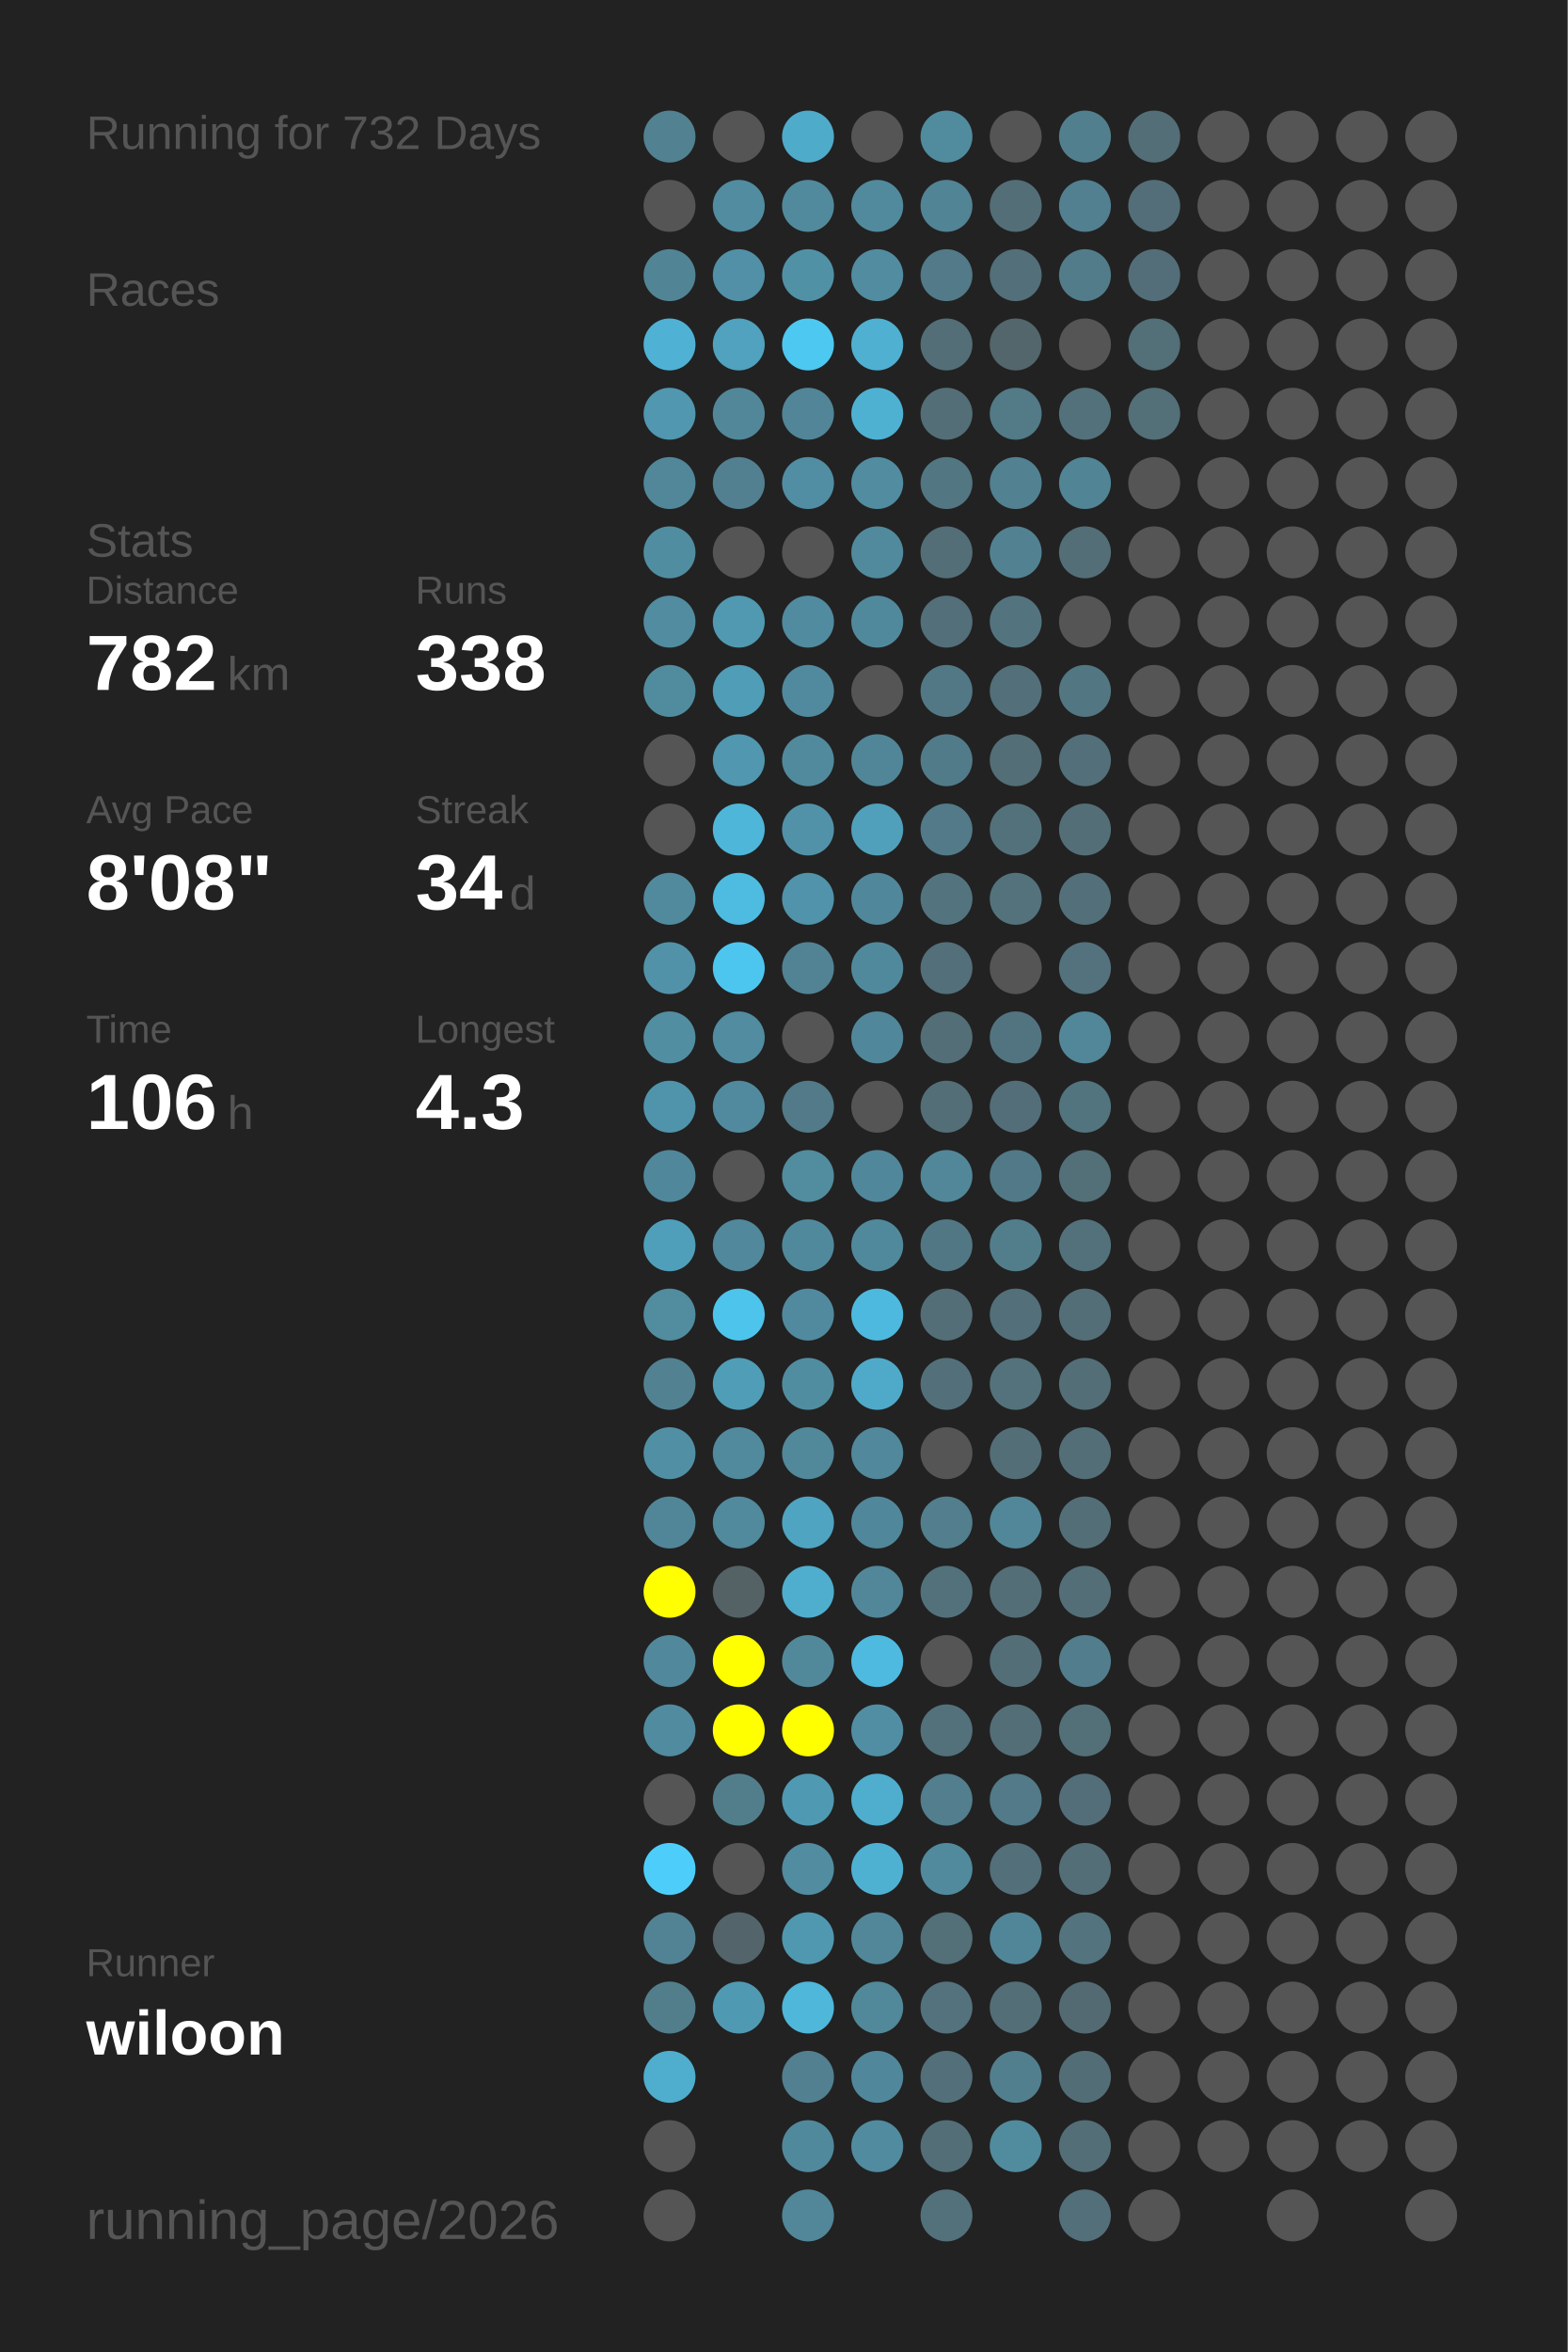
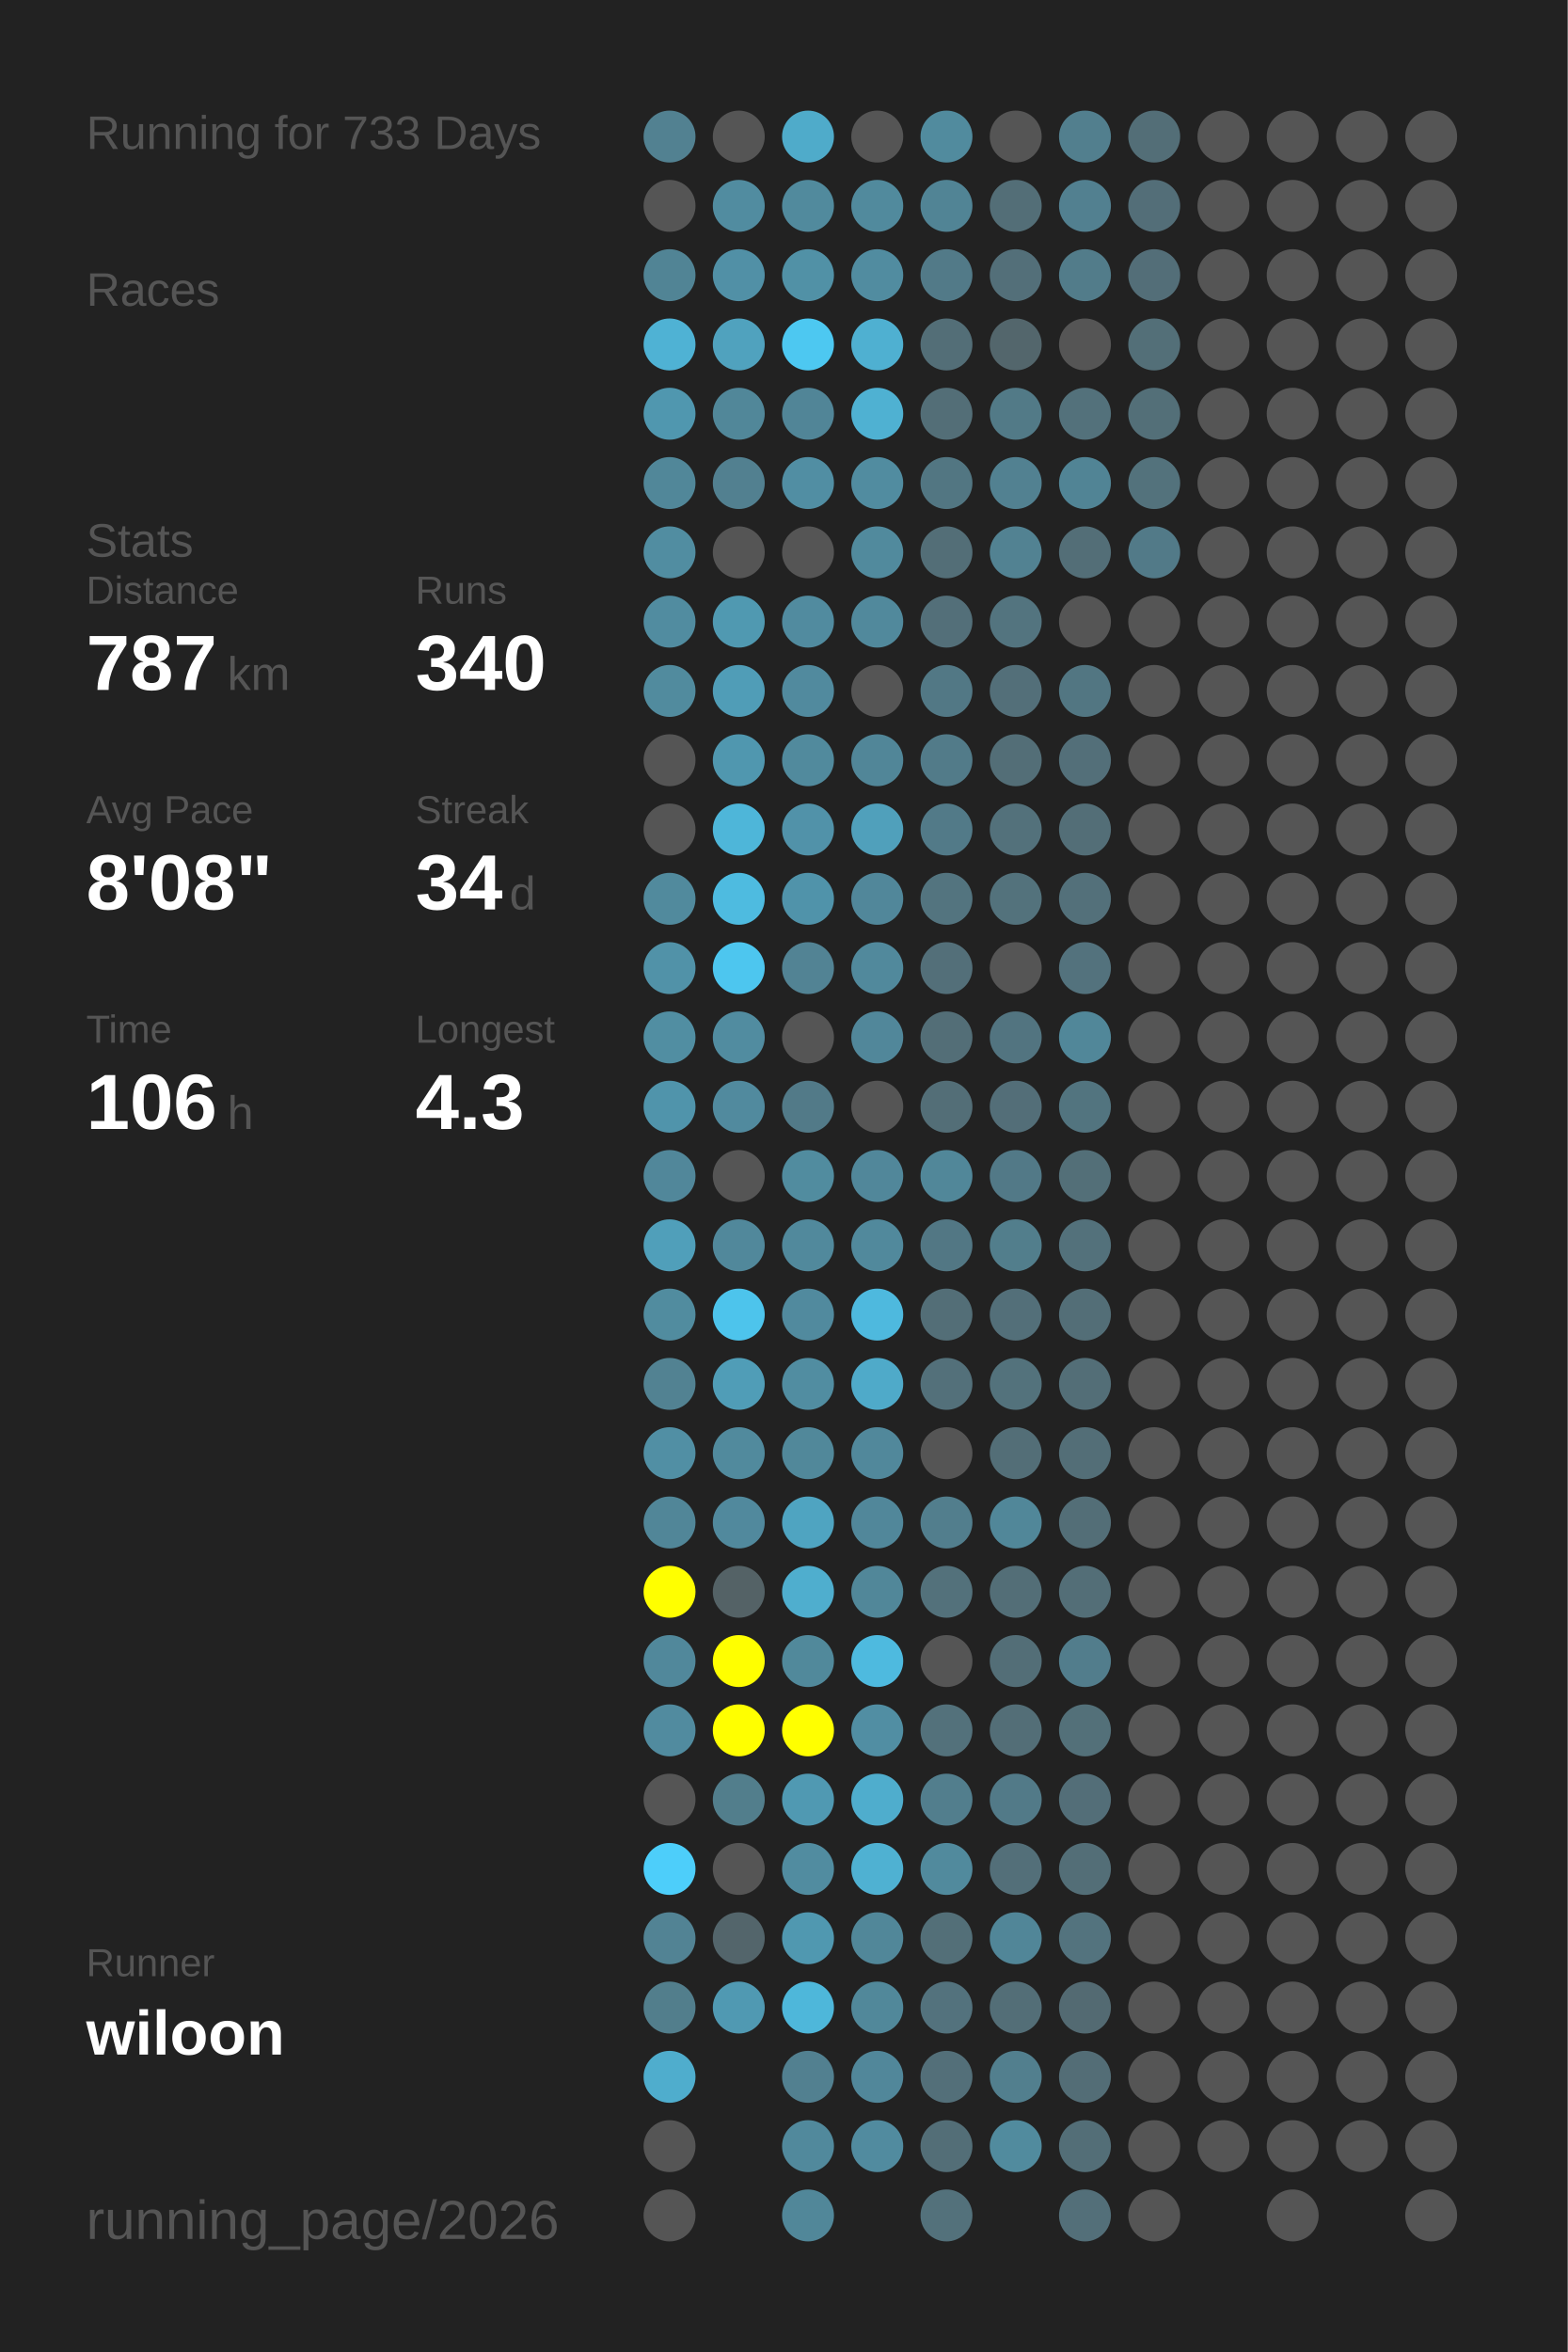
<svg xmlns="http://www.w3.org/2000/svg" baseProfile="full" height="300mm" version="1.1" viewBox="0,0,200,300" width="200mm">
  <defs />
  <rect fill="#222222" height="300" width="200" x="0" y="0" />
-   <text fill="#555555" style="font-size:6px; font-family:Arial;" x="11" y="19">Running for 732 Days</text>
+   <text fill="#555555" style="font-size:6px; font-family:Arial;" x="11" y="19">Running for 733 Days</text>
  <text fill="#555555" style="font-size:6px; font-family:Arial;" x="11" y="39">Races</text>
  <text fill="#555555" style="font-size:6px; font-family:Arial;" x="11" y="71">Stats</text>
  <text fill="#555555" style="font-size:5px; font-family:Arial;" x="11" y="77">Distance</text>
-   <text fill="#FFFFFF" style="font-size:10px; font-family:Arial; font-weight:bold;" x="11" y="88">782</text>
+   <text fill="#FFFFFF" style="font-size:10px; font-family:Arial; font-weight:bold;" x="11" y="88">787</text>
  <text fill="#555555" style="font-size:6px; font-family:Arial;" x="29" y="88">km</text>
  <text fill="#555555" style="font-size:5px; font-family:Arial;" x="53" y="77">Runs</text>
-   <text fill="#FFFFFF" style="font-size:10px; font-family:Arial; font-weight:bold;" x="53" y="88">338</text>
+   <text fill="#FFFFFF" style="font-size:10px; font-family:Arial; font-weight:bold;" x="53" y="88">340</text>
  <text fill="#555555" style="font-size:5px; font-family:Arial;" x="11" y="105">Avg Pace</text>
  <text fill="#FFFFFF" style="font-size:10px; font-family:Arial; font-weight:bold;" x="11" y="116">8'08"</text>
  <text fill="#555555" style="font-size:5px; font-family:Arial;" x="53" y="105">Streak</text>
  <text fill="#FFFFFF" style="font-size:10px; font-family:Arial; font-weight:bold;" x="53" y="116">34</text>
  <text fill="#555555" style="font-size:6px; font-family:Arial;" x="65" y="116">d</text>
  <text fill="#555555" style="font-size:5px; font-family:Arial;" x="11" y="133">Time</text>
  <text fill="#FFFFFF" style="font-size:10px; font-family:Arial; font-weight:bold;" x="11" y="144">106</text>
  <text fill="#555555" style="font-size:6px; font-family:Arial;" x="29" y="144">h</text>
  <text fill="#555555" style="font-size:5px; font-family:Arial;" x="53" y="133">Longest</text>
  <text fill="#FFFFFF" style="font-size:10px; font-family:Arial; font-weight:bold;" x="53" y="144">4.3</text>
  <text fill="#555555" style="font-size:5px; font-family:Arial;" x="11" y="252.065">Runner</text>
  <text fill="#FFFFFF" style="font-size:8px; font-family:Arial; font-weight:bold;" x="11" y="262.065">wiloon</text>
  <text fill="#555555" style="font-size:7px; font-family:Arial;" x="11" y="285.581">running_page/2026</text>
  <circle cx="85.417" cy="17.419" fill="#528191" r="3.312" />
  <circle cx="85.417" cy="26.258" fill="#555555" r="3.312" />
  <circle cx="85.417" cy="35.097" fill="#518495" r="3.312" />
  <circle cx="85.417" cy="43.935" fill="#4fb2d4" r="3.312" />
  <circle cx="85.417" cy="52.774" fill="#5097af" r="3.312" />
  <circle cx="85.417" cy="61.613" fill="#518799" r="3.312" />
  <circle cx="85.417" cy="70.452" fill="#518da1" r="3.312" />
  <circle cx="85.417" cy="79.29" fill="#518ca0" r="3.312" />
  <circle cx="85.417" cy="88.129" fill="#518b9e" r="3.312" />
  <circle cx="85.417" cy="96.968" fill="#555555" r="3.312" />
  <circle cx="85.417" cy="105.806" fill="#555555" r="3.312" />
  <circle cx="85.417" cy="114.645" fill="#518a9d" r="3.312" />
  <circle cx="85.417" cy="123.484" fill="#5192a8" r="3.312" />
  <circle cx="85.417" cy="132.323" fill="#518ea2" r="3.312" />
  <circle cx="85.417" cy="141.161" fill="#5094ab" r="3.312" />
  <circle cx="85.417" cy="150" fill="#51879a" r="3.312" />
  <circle cx="85.417" cy="158.839" fill="#509fba" r="3.312" />
  <circle cx="85.417" cy="167.677" fill="#518c9f" r="3.312" />
  <circle cx="85.417" cy="176.516" fill="#528292" r="3.312" />
  <circle cx="85.417" cy="185.355" fill="#518fa4" r="3.312" />
  <circle cx="85.417" cy="194.194" fill="#518698" r="3.312" />
  <circle cx="85.417" cy="203.032" fill="#FFFF00" r="3.312" />
  <circle cx="85.417" cy="211.871" fill="#51889b" r="3.312" />
  <circle cx="85.417" cy="220.71" fill="#518b9f" r="3.312" />
  <circle cx="85.417" cy="229.548" fill="#555555" r="3.312" />
  <circle cx="85.417" cy="238.387" fill="#4dcefa" r="3.312" />
  <circle cx="85.417" cy="247.226" fill="#528394" r="3.312" />
  <circle cx="85.417" cy="256.065" fill="#527e8c" r="3.312" />
  <circle cx="85.417" cy="264.903" fill="#4fadcd" r="3.312" />
  <circle cx="85.417" cy="273.742" fill="#555555" r="3.312" />
  <circle cx="85.417" cy="282.581" fill="#555555" r="3.312" />
  <circle cx="94.25" cy="17.419" fill="#555555" r="3.312" />
  <circle cx="94.25" cy="26.258" fill="#518ca0" r="3.312" />
  <circle cx="94.25" cy="35.097" fill="#5190a6" r="3.312" />
  <circle cx="94.25" cy="43.935" fill="#50a2be" r="3.312" />
  <circle cx="94.25" cy="52.774" fill="#518799" r="3.312" />
  <circle cx="94.25" cy="61.613" fill="#528090" r="3.312" />
  <circle cx="94.25" cy="70.452" fill="#555555" r="3.312" />
  <circle cx="94.25" cy="79.29" fill="#5099b1" r="3.312" />
  <circle cx="94.25" cy="88.129" fill="#509db7" r="3.312" />
  <circle cx="94.25" cy="96.968" fill="#5097af" r="3.312" />
  <circle cx="94.25" cy="105.806" fill="#4eb6d9" r="3.312" />
  <circle cx="94.25" cy="114.645" fill="#4ebbe0" r="3.312" />
  <circle cx="94.25" cy="123.484" fill="#4dc6ef" r="3.312" />
  <circle cx="94.25" cy="132.323" fill="#518ca0" r="3.312" />
  <circle cx="94.25" cy="141.161" fill="#518a9e" r="3.312" />
  <circle cx="94.25" cy="150" fill="#555555" r="3.312" />
  <circle cx="94.25" cy="158.839" fill="#51889b" r="3.312" />
  <circle cx="94.25" cy="167.677" fill="#4dc4ec" r="3.312" />
  <circle cx="94.25" cy="176.516" fill="#509db7" r="3.312" />
  <circle cx="94.25" cy="185.355" fill="#518a9d" r="3.312" />
  <circle cx="94.25" cy="194.194" fill="#51899d" r="3.312" />
  <circle cx="94.25" cy="203.032" fill="#546266" r="3.312" />
  <circle cx="94.25" cy="211.871" fill="#FFFF00" r="3.312" />
  <circle cx="94.25" cy="220.71" fill="#FFFF00" r="3.312" />
  <circle cx="94.25" cy="229.548" fill="#527e8c" r="3.312" />
  <circle cx="94.25" cy="238.387" fill="#555555" r="3.312" />
  <circle cx="94.25" cy="247.226" fill="#53656b" r="3.312" />
  <circle cx="94.25" cy="256.065" fill="#5099b2" r="3.312" />
  <circle cx="103.083" cy="17.419" fill="#4fabca" r="3.312" />
  <circle cx="103.083" cy="26.258" fill="#518a9d" r="3.312" />
  <circle cx="103.083" cy="35.097" fill="#5191a6" r="3.312" />
  <circle cx="103.083" cy="43.935" fill="#4dc8f1" r="3.312" />
  <circle cx="103.083" cy="52.774" fill="#518597" r="3.312" />
  <circle cx="103.083" cy="61.613" fill="#518ea3" r="3.312" />
  <circle cx="103.083" cy="70.452" fill="#555555" r="3.312" />
  <circle cx="103.083" cy="79.29" fill="#518b9f" r="3.312" />
  <circle cx="103.083" cy="88.129" fill="#518a9e" r="3.312" />
  <circle cx="103.083" cy="96.968" fill="#518a9d" r="3.312" />
  <circle cx="103.083" cy="105.806" fill="#5192a9" r="3.312" />
  <circle cx="103.083" cy="114.645" fill="#5093aa" r="3.312" />
  <circle cx="103.083" cy="123.484" fill="#528394" r="3.312" />
  <circle cx="103.083" cy="132.323" fill="#555555" r="3.312" />
  <circle cx="103.083" cy="141.161" fill="#527a88" r="3.312" />
  <circle cx="103.083" cy="150" fill="#518c9f" r="3.312" />
  <circle cx="103.083" cy="158.839" fill="#51899c" r="3.312" />
  <circle cx="103.083" cy="167.677" fill="#518a9e" r="3.312" />
  <circle cx="103.083" cy="176.516" fill="#518da1" r="3.312" />
  <circle cx="103.083" cy="185.355" fill="#51889a" r="3.312" />
  <circle cx="103.083" cy="194.194" fill="#4fa4c1" r="3.312" />
  <circle cx="103.083" cy="203.032" fill="#4faece" r="3.312" />
  <circle cx="103.083" cy="211.871" fill="#51899b" r="3.312" />
  <circle cx="103.083" cy="220.71" fill="#FFFF00" r="3.312" />
  <circle cx="103.083" cy="229.548" fill="#5099b2" r="3.312" />
  <circle cx="103.083" cy="238.387" fill="#518ca0" r="3.312" />
  <circle cx="103.083" cy="247.226" fill="#5098b0" r="3.312" />
  <circle cx="103.083" cy="256.065" fill="#4eb7da" r="3.312" />
  <circle cx="103.083" cy="264.903" fill="#528090" r="3.312" />
  <circle cx="103.083" cy="273.742" fill="#51899c" r="3.312" />
  <circle cx="103.083" cy="282.581" fill="#518799" r="3.312" />
  <circle cx="111.917" cy="17.419" fill="#555555" r="3.312" />
  <circle cx="111.917" cy="26.258" fill="#518a9d" r="3.312" />
  <circle cx="111.917" cy="35.097" fill="#518ca0" r="3.312" />
  <circle cx="111.917" cy="43.935" fill="#4fb0d1" r="3.312" />
  <circle cx="111.917" cy="52.774" fill="#4fb1d2" r="3.312" />
  <circle cx="111.917" cy="61.613" fill="#518ca0" r="3.312" />
  <circle cx="111.917" cy="70.452" fill="#518a9d" r="3.312" />
  <circle cx="111.917" cy="79.29" fill="#51899c" r="3.312" />
  <circle cx="111.917" cy="88.129" fill="#555555" r="3.312" />
  <circle cx="111.917" cy="96.968" fill="#518698" r="3.312" />
  <circle cx="111.917" cy="105.806" fill="#50a0bb" r="3.312" />
  <circle cx="111.917" cy="114.645" fill="#51879a" r="3.312" />
  <circle cx="111.917" cy="123.484" fill="#51899c" r="3.312" />
  <circle cx="111.917" cy="132.323" fill="#51879a" r="3.312" />
  <circle cx="111.917" cy="141.161" fill="#555555" r="3.312" />
  <circle cx="111.917" cy="150" fill="#51879a" r="3.312" />
  <circle cx="111.917" cy="158.839" fill="#51899c" r="3.312" />
  <circle cx="111.917" cy="167.677" fill="#4eb9de" r="3.312" />
  <circle cx="111.917" cy="176.516" fill="#4faac9" r="3.312" />
  <circle cx="111.917" cy="185.355" fill="#51889b" r="3.312" />
  <circle cx="111.917" cy="194.194" fill="#51879a" r="3.312" />
  <circle cx="111.917" cy="203.032" fill="#518799" r="3.312" />
  <circle cx="111.917" cy="211.871" fill="#4ebadf" r="3.312" />
  <circle cx="111.917" cy="220.71" fill="#518ea3" r="3.312" />
  <circle cx="111.917" cy="229.548" fill="#4fadcd" r="3.312" />
  <circle cx="111.917" cy="238.387" fill="#4fb1d2" r="3.312" />
  <circle cx="111.917" cy="247.226" fill="#518799" r="3.312" />
  <circle cx="111.917" cy="256.065" fill="#51889a" r="3.312" />
  <circle cx="111.917" cy="264.903" fill="#51879a" r="3.312" />
  <circle cx="111.917" cy="273.742" fill="#518b9f" r="3.312" />
  <circle cx="120.75" cy="17.419" fill="#518b9e" r="3.312" />
  <circle cx="120.75" cy="26.258" fill="#518495" r="3.312" />
  <circle cx="120.75" cy="35.097" fill="#527a88" r="3.312" />
  <circle cx="120.75" cy="43.935" fill="#536e77" r="3.312" />
  <circle cx="120.75" cy="52.774" fill="#536e77" r="3.312" />
  <circle cx="120.75" cy="61.613" fill="#527682" r="3.312" />
  <circle cx="120.75" cy="70.452" fill="#536e77" r="3.312" />
  <circle cx="120.75" cy="79.29" fill="#536f79" r="3.312" />
  <circle cx="120.75" cy="88.129" fill="#527885" r="3.312" />
  <circle cx="120.75" cy="96.968" fill="#527b89" r="3.312" />
  <circle cx="120.75" cy="105.806" fill="#527a88" r="3.312" />
  <circle cx="120.75" cy="114.645" fill="#53747f" r="3.312" />
  <circle cx="120.75" cy="123.484" fill="#536f79" r="3.312" />
  <circle cx="120.75" cy="132.323" fill="#536e77" r="3.312" />
  <circle cx="120.75" cy="141.161" fill="#536e77" r="3.312" />
  <circle cx="120.75" cy="150" fill="#518799" r="3.312" />
  <circle cx="120.75" cy="158.839" fill="#527784" r="3.312" />
  <circle cx="120.75" cy="167.677" fill="#536e77" r="3.312" />
  <circle cx="120.75" cy="176.516" fill="#53707a" r="3.312" />
  <circle cx="120.75" cy="185.355" fill="#555555" r="3.312" />
  <circle cx="120.75" cy="194.194" fill="#527e8d" r="3.312" />
  <circle cx="120.75" cy="203.032" fill="#53717b" r="3.312" />
  <circle cx="120.75" cy="211.871" fill="#555555" r="3.312" />
  <circle cx="120.75" cy="220.71" fill="#53717b" r="3.312" />
  <circle cx="120.75" cy="229.548" fill="#527e8d" r="3.312" />
  <circle cx="120.75" cy="238.387" fill="#518a9d" r="3.312" />
  <circle cx="120.75" cy="247.226" fill="#536f78" r="3.312" />
  <circle cx="120.75" cy="256.065" fill="#53727d" r="3.312" />
  <circle cx="120.75" cy="264.903" fill="#536f79" r="3.312" />
  <circle cx="120.75" cy="273.742" fill="#536e77" r="3.312" />
  <circle cx="120.75" cy="282.581" fill="#53717b" r="3.312" />
  <circle cx="129.583" cy="17.419" fill="#555555" r="3.312" />
  <circle cx="129.583" cy="26.258" fill="#536e77" r="3.312" />
  <circle cx="129.583" cy="35.097" fill="#536f79" r="3.312" />
  <circle cx="129.583" cy="43.935" fill="#53666c" r="3.312" />
  <circle cx="129.583" cy="52.774" fill="#527a87" r="3.312" />
  <circle cx="129.583" cy="61.613" fill="#528191" r="3.312" />
  <circle cx="129.583" cy="70.452" fill="#528292" r="3.312" />
  <circle cx="129.583" cy="79.29" fill="#53747f" r="3.312" />
  <circle cx="129.583" cy="88.129" fill="#536f79" r="3.312" />
  <circle cx="129.583" cy="96.968" fill="#536e77" r="3.312" />
  <circle cx="129.583" cy="105.806" fill="#53717b" r="3.312" />
  <circle cx="129.583" cy="114.645" fill="#53727c" r="3.312" />
  <circle cx="129.583" cy="123.484" fill="#555555" r="3.312" />
  <circle cx="129.583" cy="132.323" fill="#527480" r="3.312" />
  <circle cx="129.583" cy="141.161" fill="#536e78" r="3.312" />
  <circle cx="129.583" cy="150" fill="#527987" r="3.312" />
  <circle cx="129.583" cy="158.839" fill="#527e8c" r="3.312" />
  <circle cx="129.583" cy="167.677" fill="#536f79" r="3.312" />
  <circle cx="129.583" cy="176.516" fill="#53727c" r="3.312" />
  <circle cx="129.583" cy="185.355" fill="#536e77" r="3.312" />
  <circle cx="129.583" cy="194.194" fill="#518799" r="3.312" />
  <circle cx="129.583" cy="203.032" fill="#536e77" r="3.312" />
  <circle cx="129.583" cy="211.871" fill="#536e77" r="3.312" />
  <circle cx="129.583" cy="220.71" fill="#536e77" r="3.312" />
  <circle cx="129.583" cy="229.548" fill="#527a88" r="3.312" />
  <circle cx="129.583" cy="238.387" fill="#536f79" r="3.312" />
  <circle cx="129.583" cy="247.226" fill="#518698" r="3.312" />
  <circle cx="129.583" cy="256.065" fill="#536e77" r="3.312" />
  <circle cx="129.583" cy="264.903" fill="#527f8e" r="3.312" />
  <circle cx="129.583" cy="273.742" fill="#518b9e" r="3.312" />
  <circle cx="138.417" cy="17.419" fill="#527f8e" r="3.312" />
  <circle cx="138.417" cy="26.258" fill="#528090" r="3.312" />
  <circle cx="138.417" cy="35.097" fill="#527c8a" r="3.312" />
  <circle cx="138.417" cy="43.935" fill="#555555" r="3.312" />
  <circle cx="138.417" cy="52.774" fill="#53717b" r="3.312" />
  <circle cx="138.417" cy="61.613" fill="#518495" r="3.312" />
  <circle cx="138.417" cy="70.452" fill="#536e77" r="3.312" />
  <circle cx="138.417" cy="79.29" fill="#555555" r="3.312" />
  <circle cx="138.417" cy="88.129" fill="#527682" r="3.312" />
  <circle cx="138.417" cy="96.968" fill="#536f79" r="3.312" />
  <circle cx="138.417" cy="105.806" fill="#536e77" r="3.312" />
  <circle cx="138.417" cy="114.645" fill="#53707a" r="3.312" />
  <circle cx="138.417" cy="123.484" fill="#53727d" r="3.312" />
  <circle cx="138.417" cy="132.323" fill="#518799" r="3.312" />
  <circle cx="138.417" cy="141.161" fill="#52747f" r="3.312" />
  <circle cx="138.417" cy="150" fill="#536f78" r="3.312" />
  <circle cx="138.417" cy="158.839" fill="#53717b" r="3.312" />
  <circle cx="138.417" cy="167.677" fill="#536e77" r="3.312" />
  <circle cx="138.417" cy="176.516" fill="#536e77" r="3.312" />
  <circle cx="138.417" cy="185.355" fill="#536e77" r="3.312" />
  <circle cx="138.417" cy="194.194" fill="#536e77" r="3.312" />
  <circle cx="138.417" cy="203.032" fill="#536e77" r="3.312" />
  <circle cx="138.417" cy="211.871" fill="#527d8c" r="3.312" />
  <circle cx="138.417" cy="220.71" fill="#537079" r="3.312" />
  <circle cx="138.417" cy="229.548" fill="#536e78" r="3.312" />
  <circle cx="138.417" cy="238.387" fill="#536e77" r="3.312" />
  <circle cx="138.417" cy="247.226" fill="#53737e" r="3.312" />
  <circle cx="138.417" cy="256.065" fill="#536a72" r="3.312" />
  <circle cx="138.417" cy="264.903" fill="#536d76" r="3.312" />
  <circle cx="138.417" cy="273.742" fill="#536e77" r="3.312" />
  <circle cx="138.417" cy="282.581" fill="#536f79" r="3.312" />
  <circle cx="147.25" cy="17.419" fill="#536e77" r="3.312" />
  <circle cx="147.25" cy="26.258" fill="#536e78" r="3.312" />
  <circle cx="147.25" cy="35.097" fill="#536e78" r="3.312" />
  <circle cx="147.25" cy="43.935" fill="#536f78" r="3.312" />
  <circle cx="147.25" cy="52.774" fill="#536f78" r="3.312" />
-   <circle cx="147.25" cy="61.613" fill="#555555" r="3.312" />
-   <circle cx="147.25" cy="70.452" fill="#555555" r="3.312" />
+   <circle cx="147.25" cy="61.613" fill="#53727c" r="3.312" />
+   <circle cx="147.25" cy="70.452" fill="#527a88" r="3.312" />
  <circle cx="147.25" cy="79.29" fill="#555555" r="3.312" />
  <circle cx="147.25" cy="88.129" fill="#555555" r="3.312" />
  <circle cx="147.25" cy="96.968" fill="#555555" r="3.312" />
  <circle cx="147.25" cy="105.806" fill="#555555" r="3.312" />
  <circle cx="147.25" cy="114.645" fill="#555555" r="3.312" />
  <circle cx="147.25" cy="123.484" fill="#555555" r="3.312" />
  <circle cx="147.25" cy="132.323" fill="#555555" r="3.312" />
  <circle cx="147.25" cy="141.161" fill="#555555" r="3.312" />
  <circle cx="147.25" cy="150" fill="#555555" r="3.312" />
  <circle cx="147.25" cy="158.839" fill="#555555" r="3.312" />
  <circle cx="147.25" cy="167.677" fill="#555555" r="3.312" />
  <circle cx="147.25" cy="176.516" fill="#555555" r="3.312" />
  <circle cx="147.25" cy="185.355" fill="#555555" r="3.312" />
  <circle cx="147.25" cy="194.194" fill="#555555" r="3.312" />
  <circle cx="147.25" cy="203.032" fill="#555555" r="3.312" />
  <circle cx="147.25" cy="211.871" fill="#555555" r="3.312" />
  <circle cx="147.25" cy="220.71" fill="#555555" r="3.312" />
  <circle cx="147.25" cy="229.548" fill="#555555" r="3.312" />
  <circle cx="147.25" cy="238.387" fill="#555555" r="3.312" />
  <circle cx="147.25" cy="247.226" fill="#555555" r="3.312" />
  <circle cx="147.25" cy="256.065" fill="#555555" r="3.312" />
  <circle cx="147.25" cy="264.903" fill="#555555" r="3.312" />
  <circle cx="147.25" cy="273.742" fill="#555555" r="3.312" />
  <circle cx="147.25" cy="282.581" fill="#555555" r="3.312" />
  <circle cx="156.083" cy="17.419" fill="#555555" r="3.312" />
  <circle cx="156.083" cy="26.258" fill="#555555" r="3.312" />
  <circle cx="156.083" cy="35.097" fill="#555555" r="3.312" />
  <circle cx="156.083" cy="43.935" fill="#555555" r="3.312" />
  <circle cx="156.083" cy="52.774" fill="#555555" r="3.312" />
  <circle cx="156.083" cy="61.613" fill="#555555" r="3.312" />
  <circle cx="156.083" cy="70.452" fill="#555555" r="3.312" />
  <circle cx="156.083" cy="79.29" fill="#555555" r="3.312" />
  <circle cx="156.083" cy="88.129" fill="#555555" r="3.312" />
  <circle cx="156.083" cy="96.968" fill="#555555" r="3.312" />
  <circle cx="156.083" cy="105.806" fill="#555555" r="3.312" />
  <circle cx="156.083" cy="114.645" fill="#555555" r="3.312" />
  <circle cx="156.083" cy="123.484" fill="#555555" r="3.312" />
  <circle cx="156.083" cy="132.323" fill="#555555" r="3.312" />
  <circle cx="156.083" cy="141.161" fill="#555555" r="3.312" />
  <circle cx="156.083" cy="150" fill="#555555" r="3.312" />
  <circle cx="156.083" cy="158.839" fill="#555555" r="3.312" />
  <circle cx="156.083" cy="167.677" fill="#555555" r="3.312" />
  <circle cx="156.083" cy="176.516" fill="#555555" r="3.312" />
  <circle cx="156.083" cy="185.355" fill="#555555" r="3.312" />
  <circle cx="156.083" cy="194.194" fill="#555555" r="3.312" />
  <circle cx="156.083" cy="203.032" fill="#555555" r="3.312" />
  <circle cx="156.083" cy="211.871" fill="#555555" r="3.312" />
  <circle cx="156.083" cy="220.71" fill="#555555" r="3.312" />
  <circle cx="156.083" cy="229.548" fill="#555555" r="3.312" />
  <circle cx="156.083" cy="238.387" fill="#555555" r="3.312" />
  <circle cx="156.083" cy="247.226" fill="#555555" r="3.312" />
  <circle cx="156.083" cy="256.065" fill="#555555" r="3.312" />
  <circle cx="156.083" cy="264.903" fill="#555555" r="3.312" />
  <circle cx="156.083" cy="273.742" fill="#555555" r="3.312" />
  <circle cx="164.917" cy="17.419" fill="#555555" r="3.312" />
  <circle cx="164.917" cy="26.258" fill="#555555" r="3.312" />
  <circle cx="164.917" cy="35.097" fill="#555555" r="3.312" />
  <circle cx="164.917" cy="43.935" fill="#555555" r="3.312" />
  <circle cx="164.917" cy="52.774" fill="#555555" r="3.312" />
  <circle cx="164.917" cy="61.613" fill="#555555" r="3.312" />
  <circle cx="164.917" cy="70.452" fill="#555555" r="3.312" />
  <circle cx="164.917" cy="79.29" fill="#555555" r="3.312" />
  <circle cx="164.917" cy="88.129" fill="#555555" r="3.312" />
  <circle cx="164.917" cy="96.968" fill="#555555" r="3.312" />
  <circle cx="164.917" cy="105.806" fill="#555555" r="3.312" />
  <circle cx="164.917" cy="114.645" fill="#555555" r="3.312" />
  <circle cx="164.917" cy="123.484" fill="#555555" r="3.312" />
  <circle cx="164.917" cy="132.323" fill="#555555" r="3.312" />
  <circle cx="164.917" cy="141.161" fill="#555555" r="3.312" />
  <circle cx="164.917" cy="150" fill="#555555" r="3.312" />
  <circle cx="164.917" cy="158.839" fill="#555555" r="3.312" />
  <circle cx="164.917" cy="167.677" fill="#555555" r="3.312" />
  <circle cx="164.917" cy="176.516" fill="#555555" r="3.312" />
  <circle cx="164.917" cy="185.355" fill="#555555" r="3.312" />
  <circle cx="164.917" cy="194.194" fill="#555555" r="3.312" />
  <circle cx="164.917" cy="203.032" fill="#555555" r="3.312" />
  <circle cx="164.917" cy="211.871" fill="#555555" r="3.312" />
  <circle cx="164.917" cy="220.71" fill="#555555" r="3.312" />
  <circle cx="164.917" cy="229.548" fill="#555555" r="3.312" />
  <circle cx="164.917" cy="238.387" fill="#555555" r="3.312" />
  <circle cx="164.917" cy="247.226" fill="#555555" r="3.312" />
  <circle cx="164.917" cy="256.065" fill="#555555" r="3.312" />
  <circle cx="164.917" cy="264.903" fill="#555555" r="3.312" />
  <circle cx="164.917" cy="273.742" fill="#555555" r="3.312" />
  <circle cx="164.917" cy="282.581" fill="#555555" r="3.312" />
  <circle cx="173.75" cy="17.419" fill="#555555" r="3.312" />
  <circle cx="173.75" cy="26.258" fill="#555555" r="3.312" />
  <circle cx="173.75" cy="35.097" fill="#555555" r="3.312" />
  <circle cx="173.75" cy="43.935" fill="#555555" r="3.312" />
  <circle cx="173.75" cy="52.774" fill="#555555" r="3.312" />
  <circle cx="173.75" cy="61.613" fill="#555555" r="3.312" />
  <circle cx="173.75" cy="70.452" fill="#555555" r="3.312" />
  <circle cx="173.75" cy="79.29" fill="#555555" r="3.312" />
  <circle cx="173.75" cy="88.129" fill="#555555" r="3.312" />
  <circle cx="173.75" cy="96.968" fill="#555555" r="3.312" />
  <circle cx="173.75" cy="105.806" fill="#555555" r="3.312" />
  <circle cx="173.75" cy="114.645" fill="#555555" r="3.312" />
  <circle cx="173.75" cy="123.484" fill="#555555" r="3.312" />
  <circle cx="173.75" cy="132.323" fill="#555555" r="3.312" />
  <circle cx="173.75" cy="141.161" fill="#555555" r="3.312" />
  <circle cx="173.75" cy="150" fill="#555555" r="3.312" />
  <circle cx="173.75" cy="158.839" fill="#555555" r="3.312" />
  <circle cx="173.75" cy="167.677" fill="#555555" r="3.312" />
  <circle cx="173.75" cy="176.516" fill="#555555" r="3.312" />
  <circle cx="173.75" cy="185.355" fill="#555555" r="3.312" />
  <circle cx="173.75" cy="194.194" fill="#555555" r="3.312" />
  <circle cx="173.75" cy="203.032" fill="#555555" r="3.312" />
  <circle cx="173.75" cy="211.871" fill="#555555" r="3.312" />
  <circle cx="173.75" cy="220.71" fill="#555555" r="3.312" />
  <circle cx="173.75" cy="229.548" fill="#555555" r="3.312" />
  <circle cx="173.75" cy="238.387" fill="#555555" r="3.312" />
  <circle cx="173.75" cy="247.226" fill="#555555" r="3.312" />
  <circle cx="173.75" cy="256.065" fill="#555555" r="3.312" />
  <circle cx="173.75" cy="264.903" fill="#555555" r="3.312" />
  <circle cx="173.75" cy="273.742" fill="#555555" r="3.312" />
  <circle cx="182.583" cy="17.419" fill="#555555" r="3.312" />
  <circle cx="182.583" cy="26.258" fill="#555555" r="3.312" />
  <circle cx="182.583" cy="35.097" fill="#555555" r="3.312" />
  <circle cx="182.583" cy="43.935" fill="#555555" r="3.312" />
  <circle cx="182.583" cy="52.774" fill="#555555" r="3.312" />
  <circle cx="182.583" cy="61.613" fill="#555555" r="3.312" />
  <circle cx="182.583" cy="70.452" fill="#555555" r="3.312" />
  <circle cx="182.583" cy="79.29" fill="#555555" r="3.312" />
  <circle cx="182.583" cy="88.129" fill="#555555" r="3.312" />
  <circle cx="182.583" cy="96.968" fill="#555555" r="3.312" />
  <circle cx="182.583" cy="105.806" fill="#555555" r="3.312" />
  <circle cx="182.583" cy="114.645" fill="#555555" r="3.312" />
  <circle cx="182.583" cy="123.484" fill="#555555" r="3.312" />
  <circle cx="182.583" cy="132.323" fill="#555555" r="3.312" />
  <circle cx="182.583" cy="141.161" fill="#555555" r="3.312" />
  <circle cx="182.583" cy="150" fill="#555555" r="3.312" />
  <circle cx="182.583" cy="158.839" fill="#555555" r="3.312" />
  <circle cx="182.583" cy="167.677" fill="#555555" r="3.312" />
  <circle cx="182.583" cy="176.516" fill="#555555" r="3.312" />
  <circle cx="182.583" cy="185.355" fill="#555555" r="3.312" />
  <circle cx="182.583" cy="194.194" fill="#555555" r="3.312" />
  <circle cx="182.583" cy="203.032" fill="#555555" r="3.312" />
  <circle cx="182.583" cy="211.871" fill="#555555" r="3.312" />
  <circle cx="182.583" cy="220.71" fill="#555555" r="3.312" />
  <circle cx="182.583" cy="229.548" fill="#555555" r="3.312" />
  <circle cx="182.583" cy="238.387" fill="#555555" r="3.312" />
  <circle cx="182.583" cy="247.226" fill="#555555" r="3.312" />
  <circle cx="182.583" cy="256.065" fill="#555555" r="3.312" />
  <circle cx="182.583" cy="264.903" fill="#555555" r="3.312" />
  <circle cx="182.583" cy="273.742" fill="#555555" r="3.312" />
  <circle cx="182.583" cy="282.581" fill="#555555" r="3.312" />
</svg>
